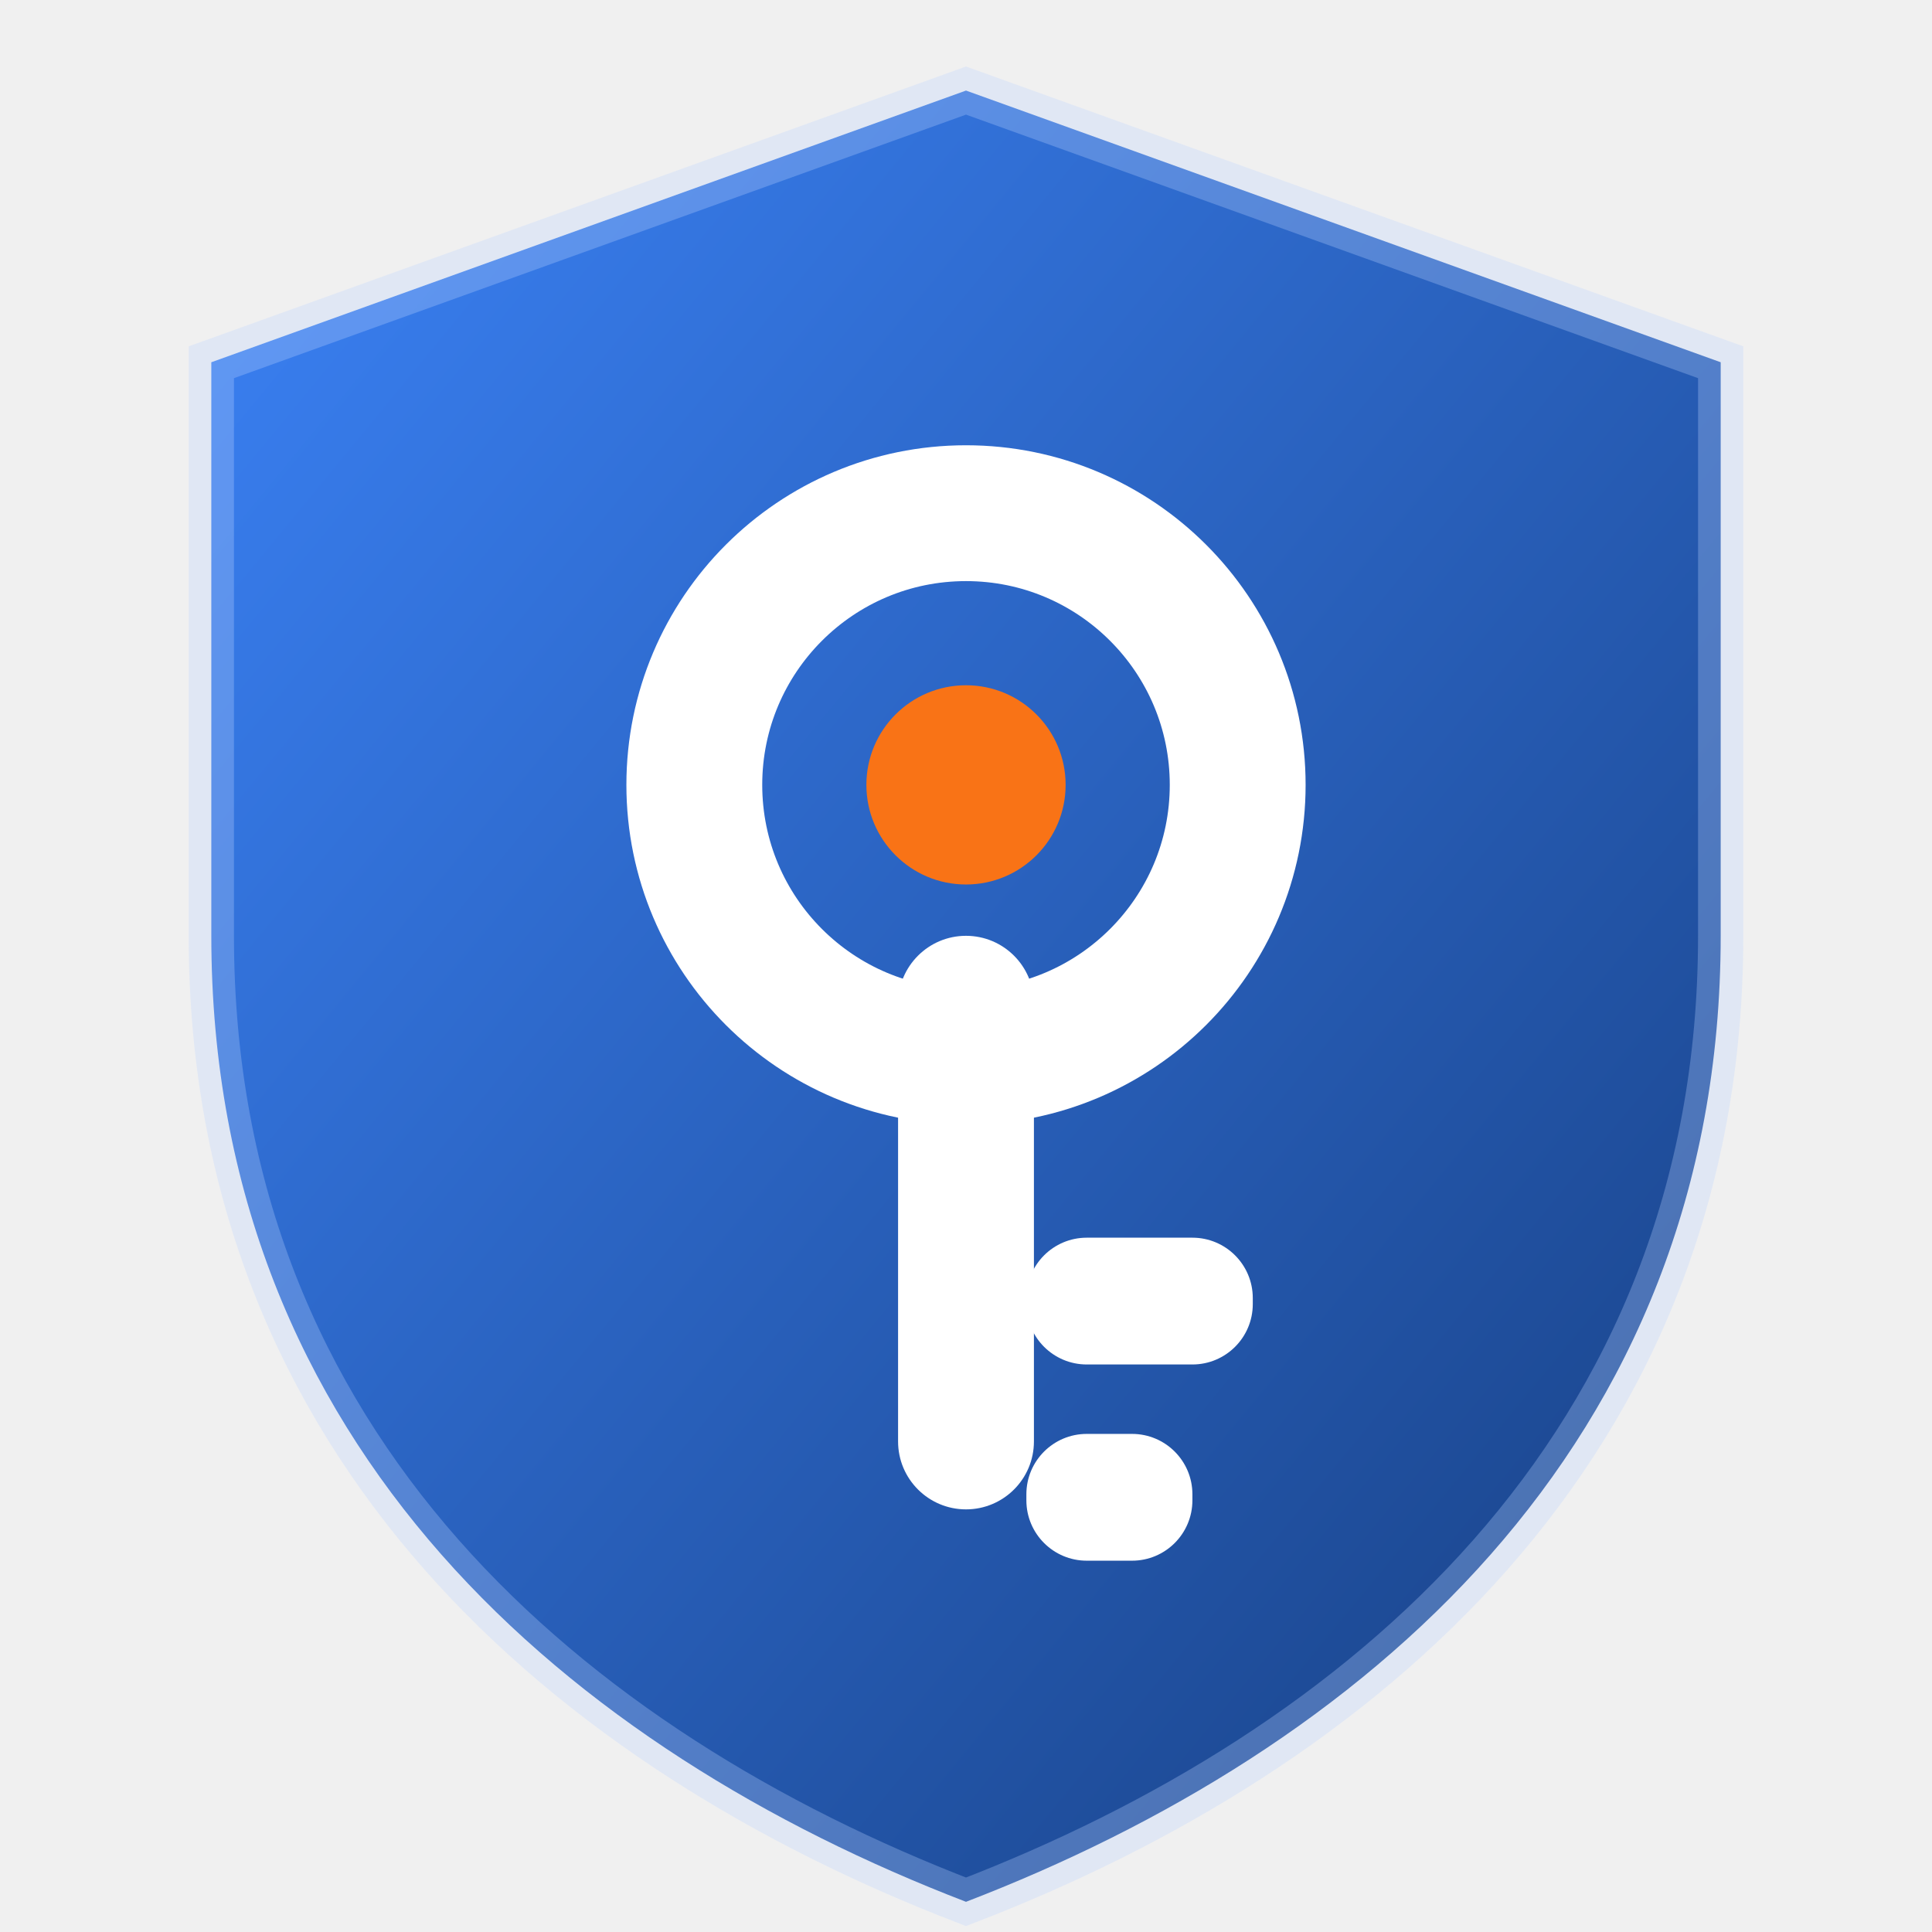
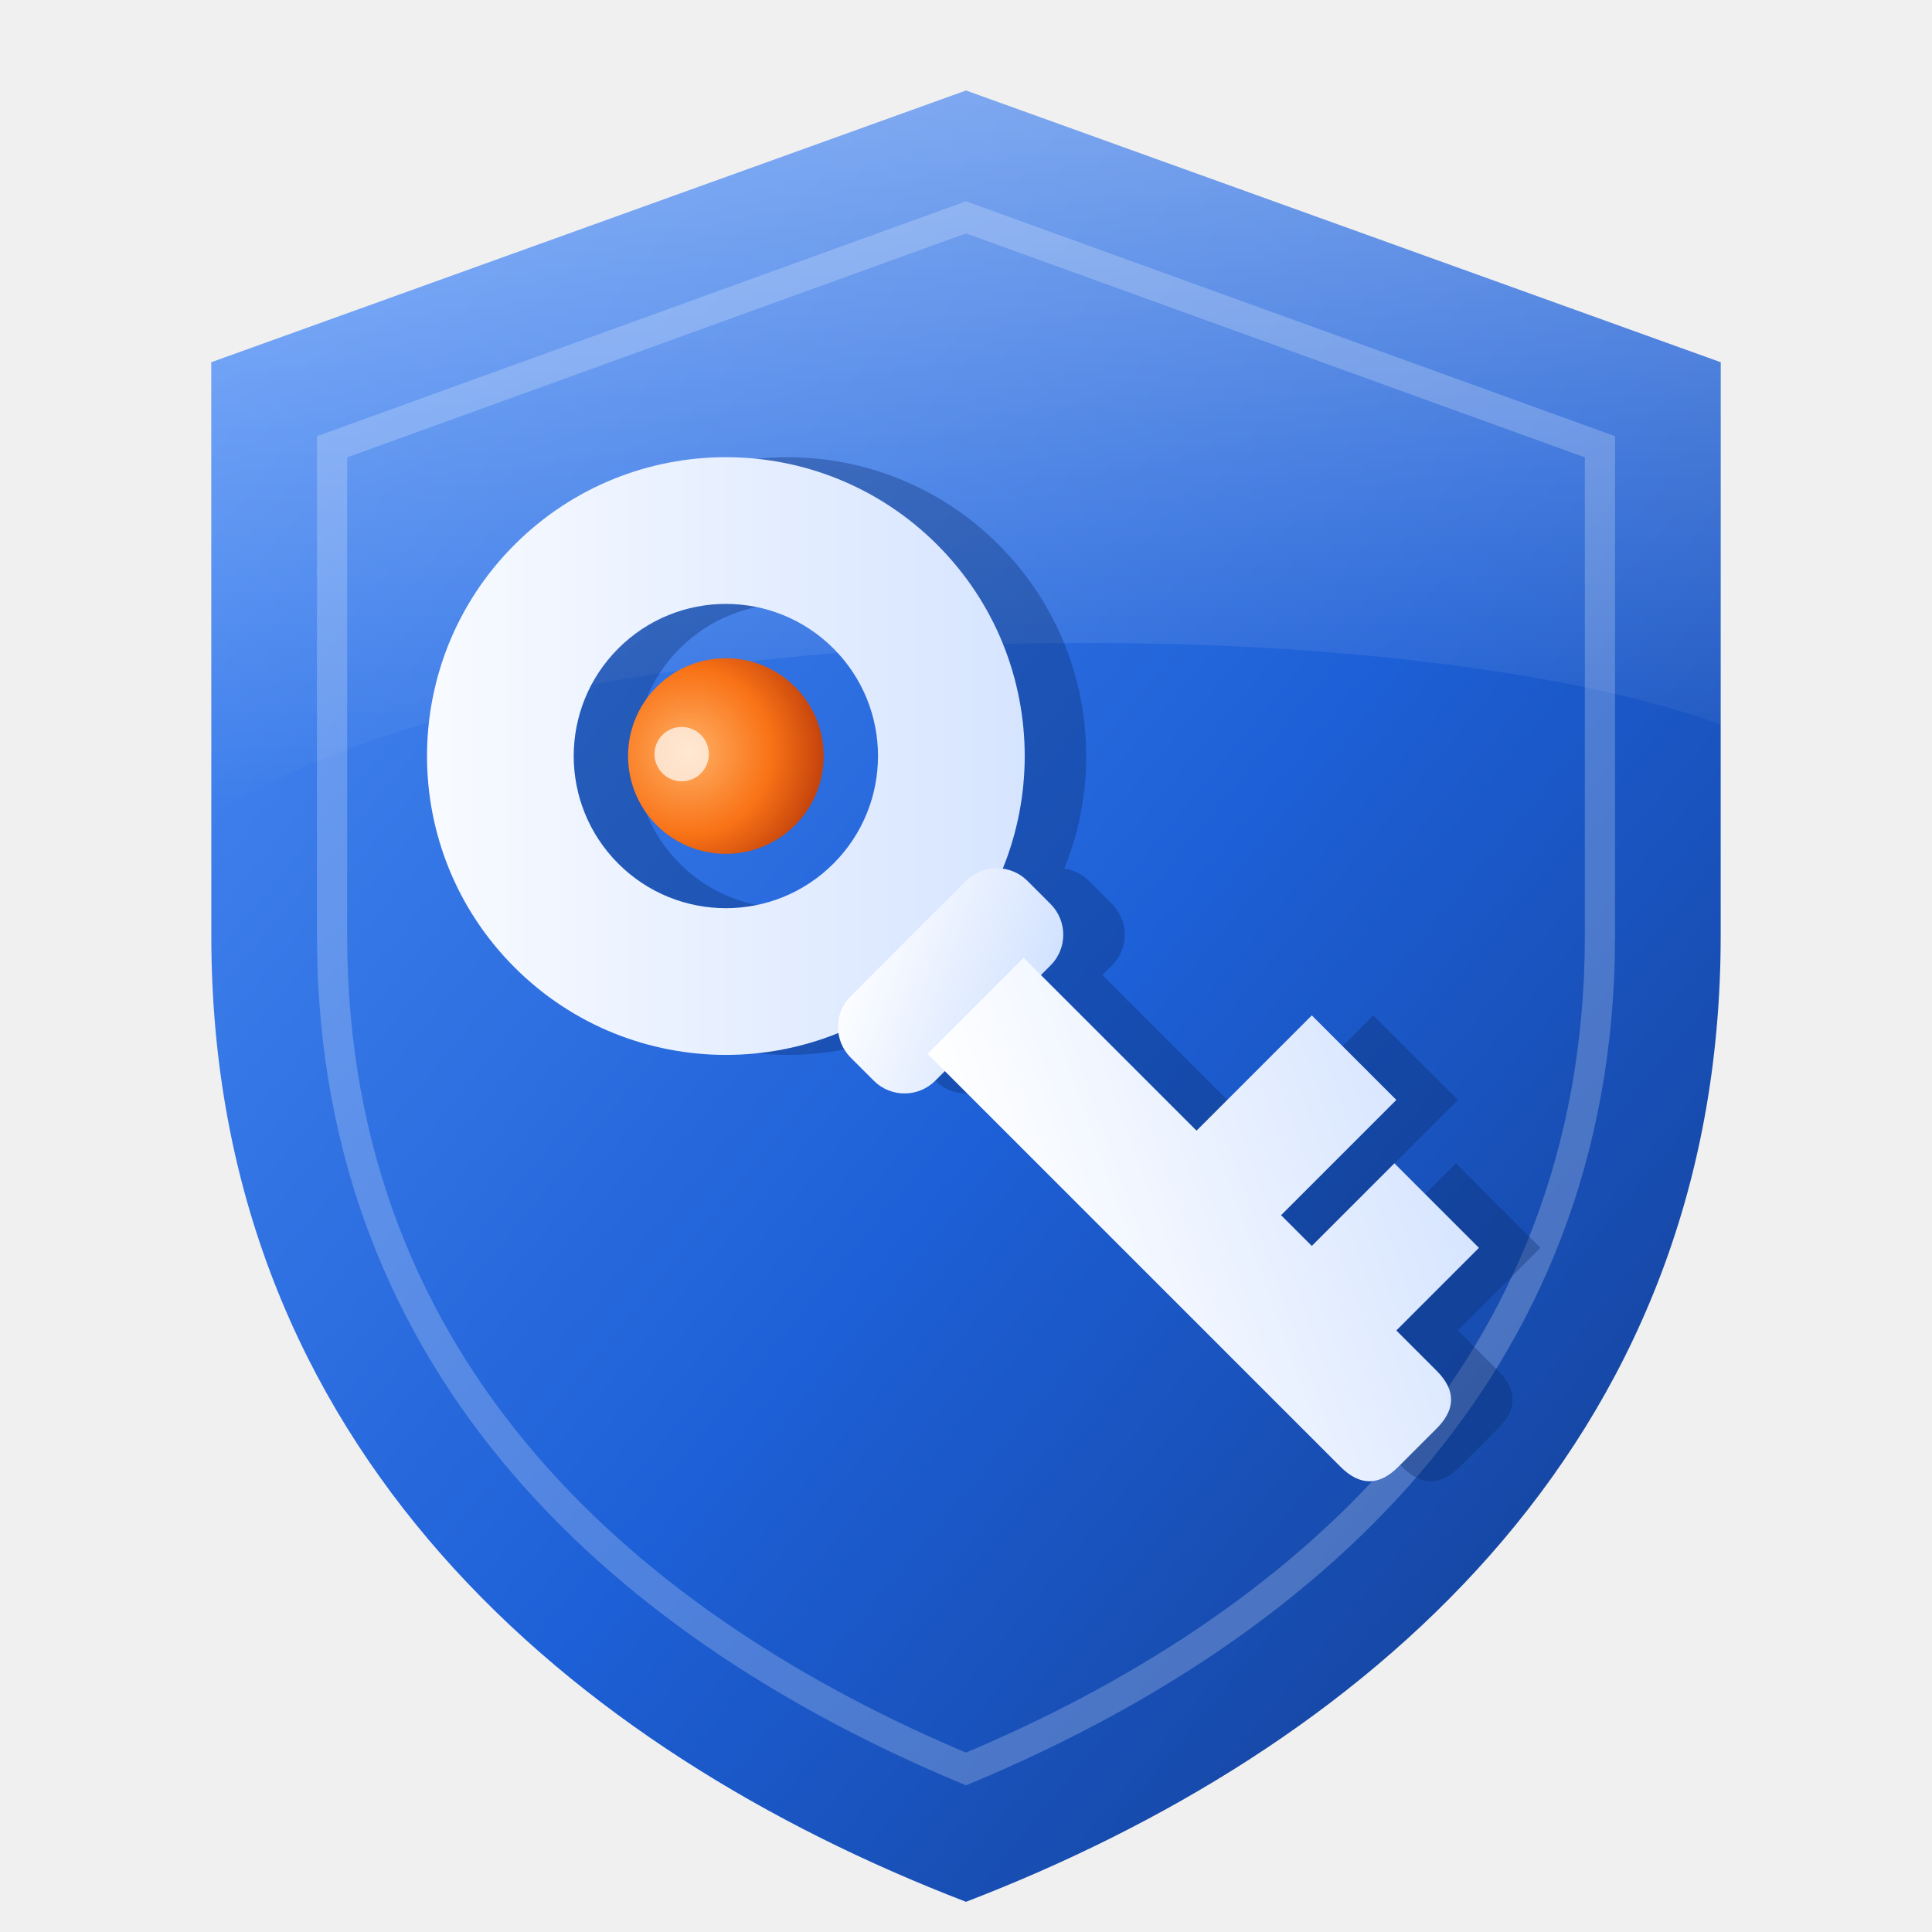
<svg xmlns="http://www.w3.org/2000/svg" viewBox="0 0 64 64">
  <defs>
    <linearGradient id="sh" x1="0" y1="0" x2="1" y2="1">
-       <stop offset="0" stop-color="#3b82f6" />
-       <stop offset="1" stop-color="#173f82" />
+       <stop offset="0" stop-color="#4f8ff7" />
+       <stop offset="0.55" stop-color="#1d5fd6" />
+       <stop offset="1" stop-color="#123a8a" />
    </linearGradient>
+     <linearGradient id="gloss" x1="0" y1="0" x2="0" y2="1">
+       <stop offset="0" stop-color="#ffffff" stop-opacity="0.35" />
+       <stop offset="1" stop-color="#ffffff" stop-opacity="0" />
+     </linearGradient>
+     <linearGradient id="key" x1="0" y1="0" x2="1" y2="1">
+       <stop offset="0" stop-color="#ffffff" />
+       <stop offset="1" stop-color="#cfe0ff" />
+     </linearGradient>
+     <radialGradient id="gem" cx="0.38" cy="0.35" r="0.7">
+       <stop offset="0" stop-color="#ffb066" />
+       <stop offset="0.6" stop-color="#f97316" />
+       <stop offset="1" stop-color="#c2410c" />
+     </radialGradient>
  </defs>
  <path d="M32 3 L57 12 V31 C57 48 45 58 32 63 C19 58 7 48 7 31 V12 Z" fill="url(#sh)" />
-   <path d="M32 3 L57 12 V31 C57 48 45 58 32 63 C19 58 7 48 7 31 V12 Z" fill="none" stroke="#bcd4ff" stroke-opacity="0.3" stroke-width="1.5" />
-   <circle cx="32" cy="26" r="9" fill="none" stroke="#ffffff" stroke-width="4.5" />
-   <circle cx="32" cy="26" r="3.3" fill="#f97316" />
-   <rect x="29.75" y="31" width="4.5" height="19" rx="2.25" fill="#ffffff" />
-   <rect x="34" y="41" width="7.5" height="4.2" rx="2" fill="#ffffff" />
-   <rect x="34" y="47.5" width="5.5" height="4.2" rx="2" fill="#ffffff" />
+   <path d="M32 7.2 L53 14.8 V31 C53 45.5 43 54 32 58.6 C21 54 11 45.5 11 31 V14.8 Z" fill="none" stroke="#ffffff" stroke-opacity="0.22" stroke-width="1" />
+   <path d="M32 3 L57 12 V24 C46 20 18 20 7 27 V12 Z" fill="url(#gloss)" />
+   <g transform="translate(32 33) rotate(-45) scale(0.9) translate(0 -12.5)">
+     <g fill="#0a2a6b" opacity="0.35" transform="translate(1.6 1.6)">
+       <path fill-rule="evenodd" d="M0 -11 A11 11 0 1 1 0 11 A11 11 0 1 1 0 -11 Z M0 -5.6 A5.6 5.6 0 1 0 0 5.6 A5.6 5.6 0 1 0 0 -5.6 Z" />
+       <rect x="-4.6" y="9.5" width="9.2" height="4.4" rx="1.6" />
+       <path d="M-2.5 13 H2.5 V22 H8.5 V26.4 H2.5 V28 H6.8 V32.4 H2.5 V34.5 Q2.5 36 1 36 H-1 Q-2.5 36 -2.5 34.5 Z" />
+     </g>
+     <g fill="url(#key)">
+       <path fill-rule="evenodd" d="M0 -11 A11 11 0 1 1 0 11 A11 11 0 1 1 0 -11 Z M0 -5.6 A5.6 5.6 0 1 0 0 5.6 A5.6 5.6 0 1 0 0 -5.6 Z" />
+       <rect x="-4.6" y="9.5" width="9.2" height="4.4" rx="1.6" />
+       <path d="M-2.5 13 H2.5 V22 H8.5 V26.4 H2.5 V28 H6.8 V32.4 H2.5 V34.5 Q2.5 36 1 36 H-1 Q-2.5 36 -2.5 34.5 Z" />
+     </g>
+     <circle r="3.6" fill="url(#gem)" />
+     <circle cx="-1.1" cy="-1.2" r="1" fill="#ffffff" opacity="0.7" />
+   </g>
</svg>
